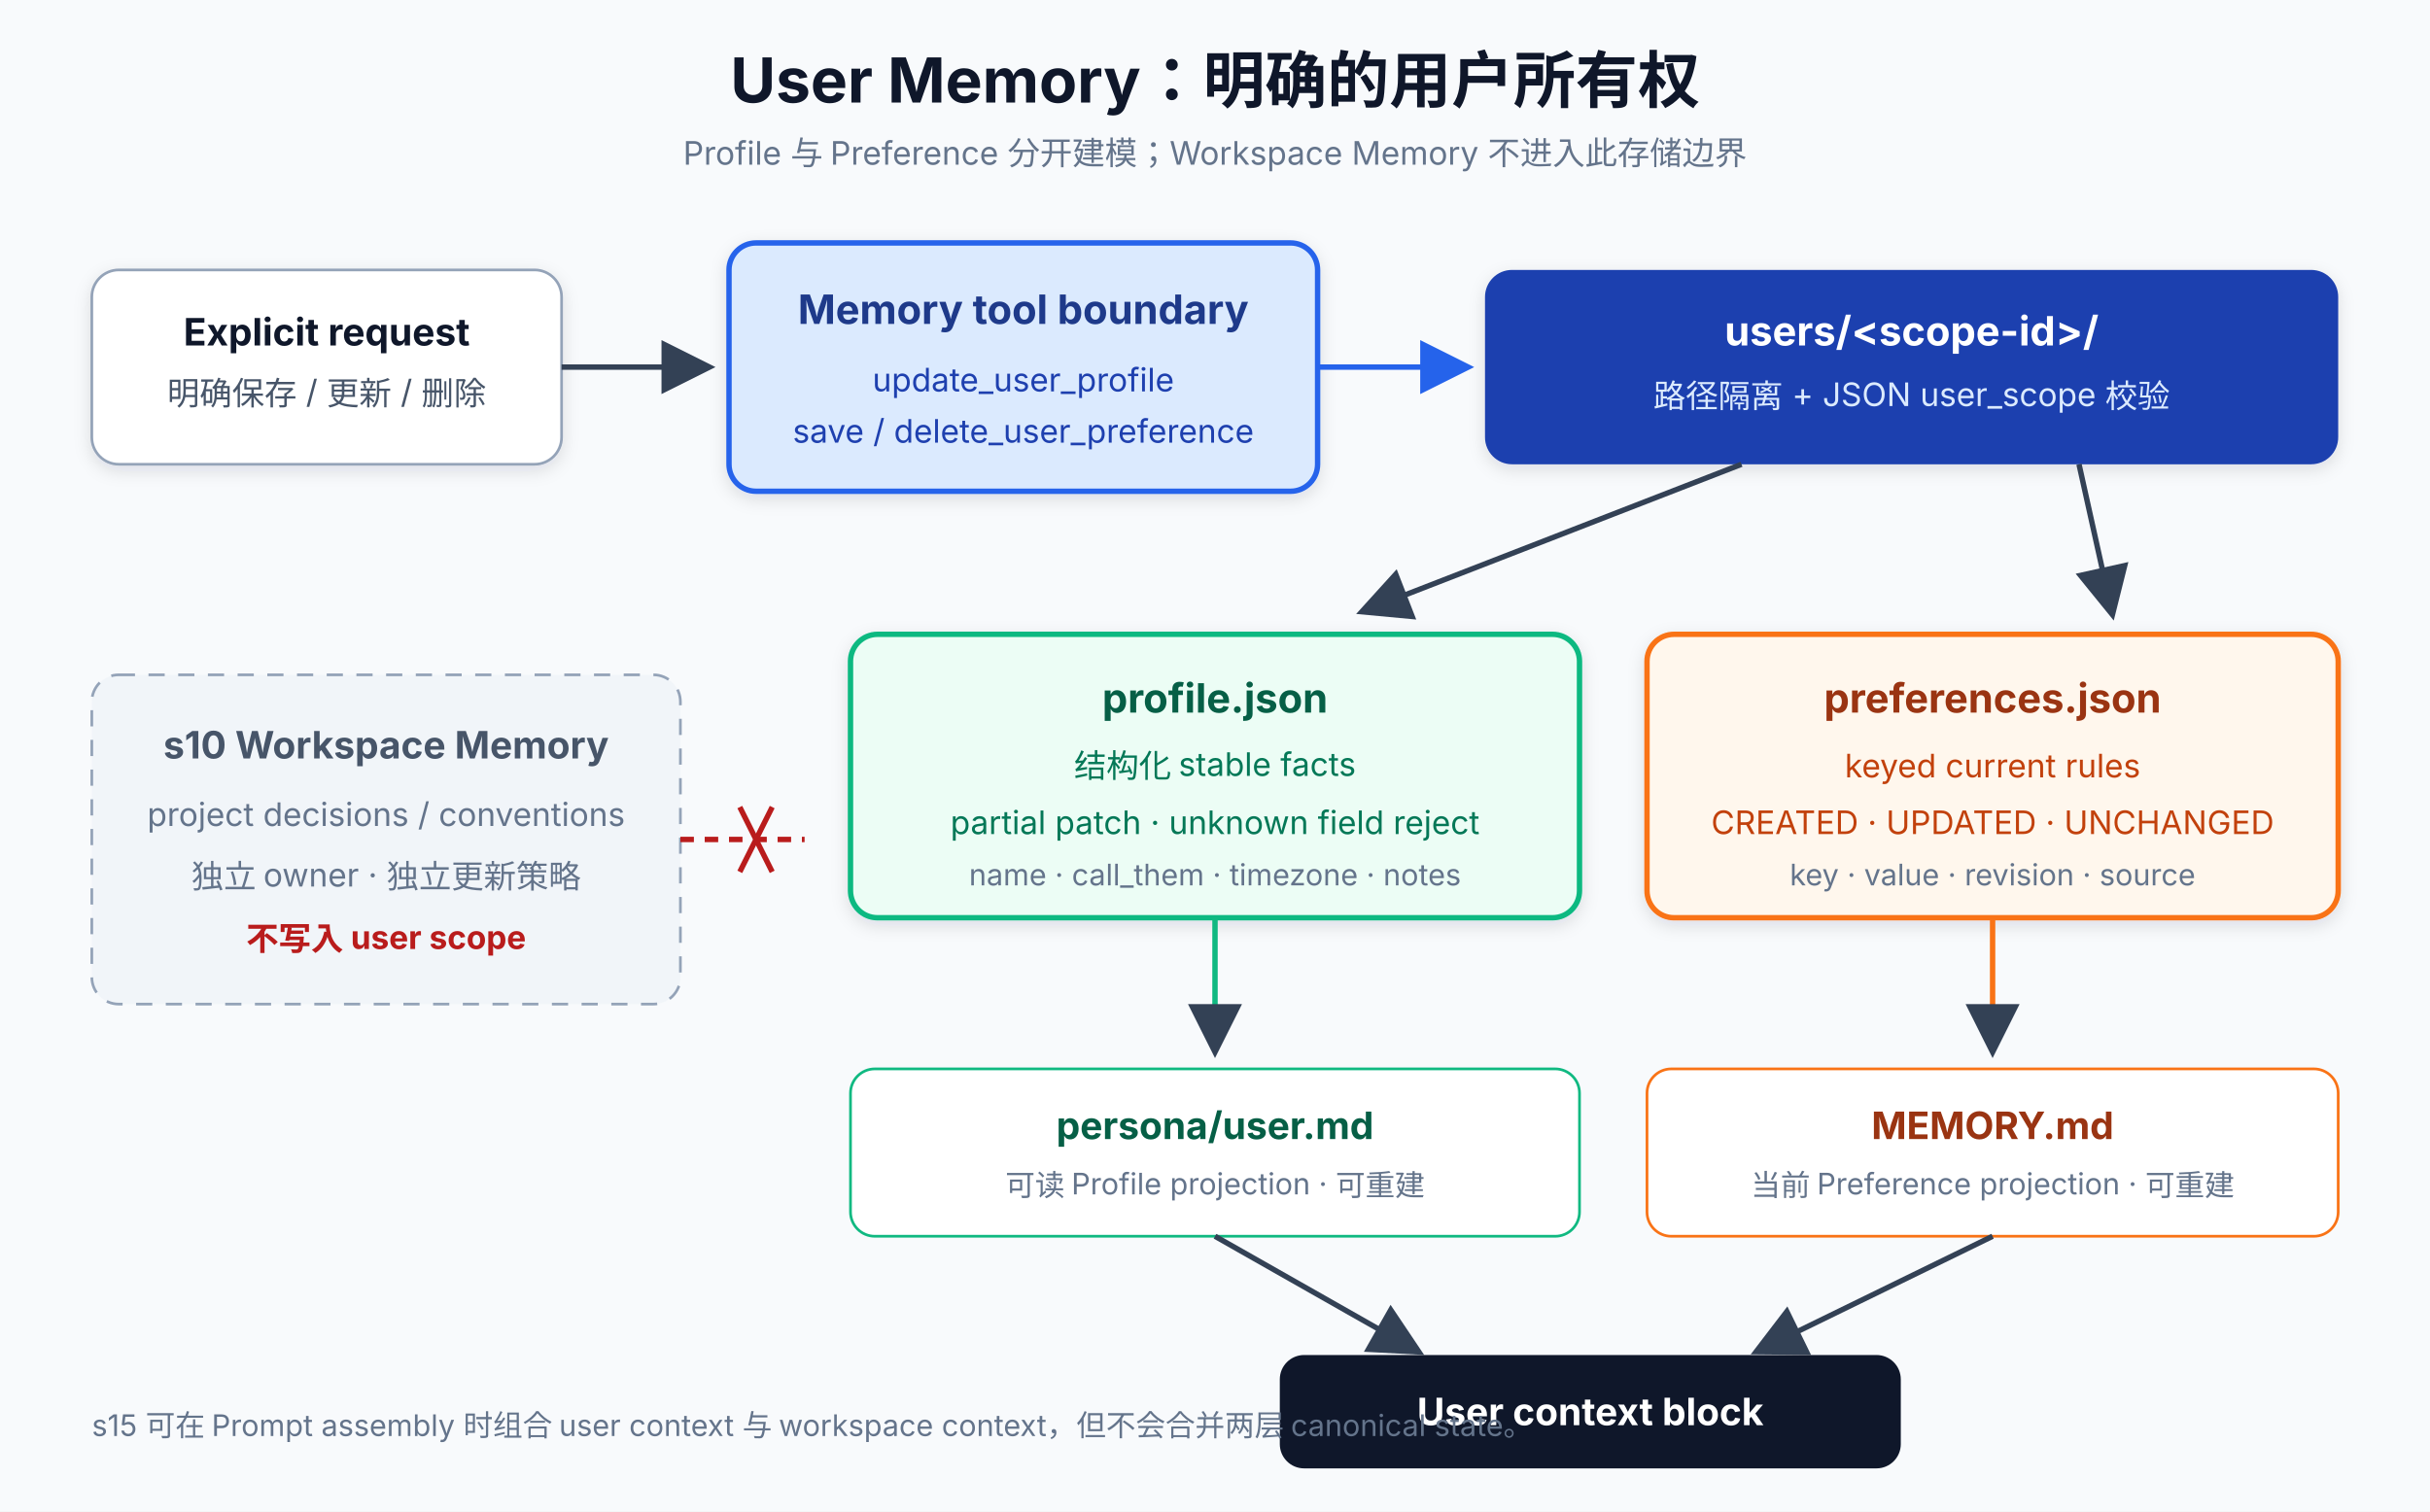
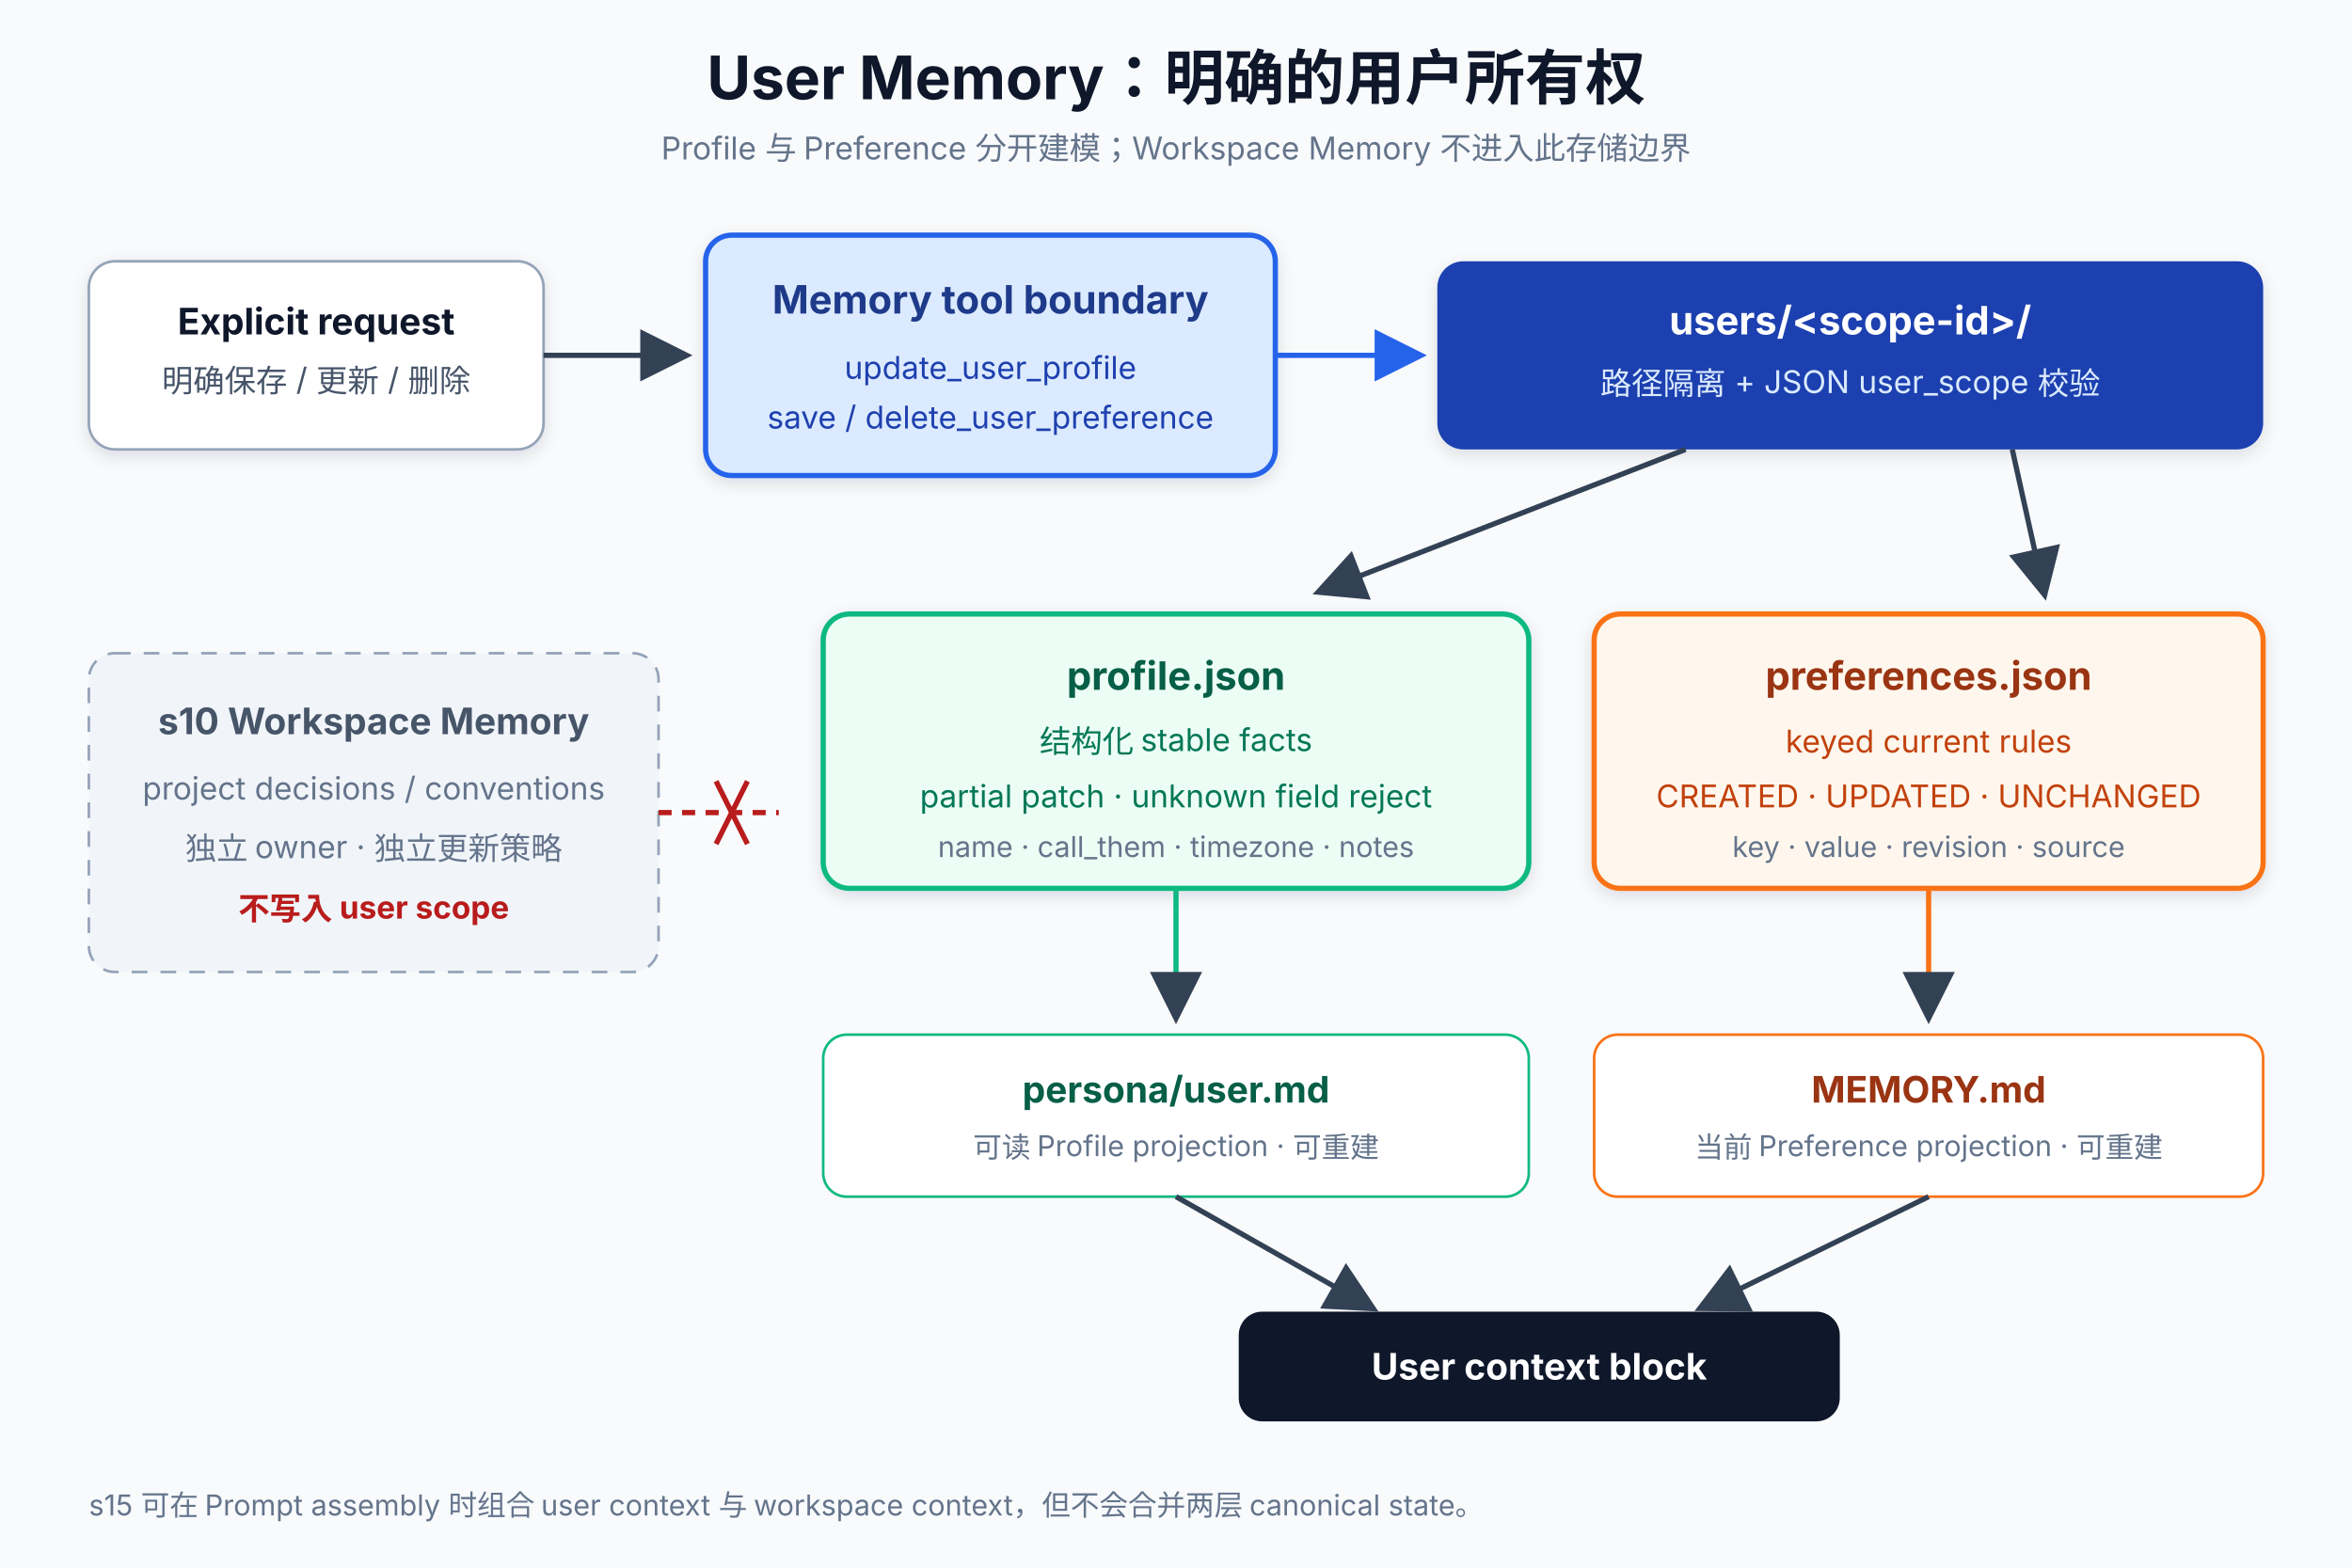
- <svg xmlns="http://www.w3.org/2000/svg" viewBox="0 0 900 560" font-family="-apple-system, BlinkMacSystemFont, 'Segoe UI', sans-serif">
+ <svg xmlns="http://www.w3.org/2000/svg" viewBox="0 0 900 600" font-family="-apple-system, BlinkMacSystemFont, 'Segoe UI', sans-serif">
  <defs>
    <marker id="arrow" markerWidth="10" markerHeight="10" refX="8" refY="5" orient="auto">
      <path d="M0,0 L10,5 L0,10 z" fill="#334155" />
    </marker>
    <marker id="arrowBlue" markerWidth="10" markerHeight="10" refX="8" refY="5" orient="auto">
      <path d="M0,0 L10,5 L0,10 z" fill="#2563eb" />
    </marker>
    <filter id="shadow" x="-10%" y="-10%" width="120%" height="130%">
      <feDropShadow dx="0" dy="2" stdDeviation="3" flood-color="#0f172a" flood-opacity="0.12" />
    </filter>
  </defs>
-   <rect width="900" height="560" fill="#f8fafc" />
+   <rect width="900" height="600" fill="#f8fafc" />
  <text x="450" y="38" text-anchor="middle" font-size="23" font-weight="700" fill="#0f172a">User Memory：明确的用户所有权</text>
  <text x="450" y="61" text-anchor="middle" font-size="12" fill="#64748b">Profile 与 Preference 分开建模；Workspace Memory 不进入此存储边界</text>
  <rect x="34" y="100" width="174" height="72" rx="10" fill="#ffffff" stroke="#94a3b8" filter="url(#shadow)" />
  <text x="121" y="128" text-anchor="middle" font-size="14" font-weight="700" fill="#0f172a">Explicit request</text>
  <text x="121" y="150" text-anchor="middle" font-size="12" fill="#475569">明确保存 / 更新 / 删除</text>
  <line x1="208" y1="136" x2="261" y2="136" stroke="#334155" stroke-width="2" marker-end="url(#arrow)" />
  <rect x="270" y="90" width="218" height="92" rx="10" fill="#dbeafe" stroke="#2563eb" stroke-width="2" filter="url(#shadow)" />
  <text x="379" y="120" text-anchor="middle" font-size="15" font-weight="700" fill="#1e3a8a">Memory tool boundary</text>
  <text x="379" y="145" text-anchor="middle" font-size="12" fill="#1e40af">update_user_profile</text>
  <text x="379" y="164" text-anchor="middle" font-size="12" fill="#1e40af">save / delete_user_preference</text>
  <line x1="488" y1="136" x2="542" y2="136" stroke="#2563eb" stroke-width="2" marker-end="url(#arrowBlue)" />
  <rect x="550" y="100" width="316" height="72" rx="10" fill="#1e40af" filter="url(#shadow)" />
  <text x="708" y="128" text-anchor="middle" font-size="15" font-weight="700" fill="#ffffff">users/&lt;scope-id&gt;/</text>
  <text x="708" y="151" text-anchor="middle" font-size="12" fill="#dbeafe">路径隔离 + JSON user_scope 校验</text>
  <line x1="645" y1="172" x2="506" y2="226" stroke="#334155" stroke-width="2" marker-end="url(#arrow)" />
  <line x1="770" y1="172" x2="782" y2="226" stroke="#334155" stroke-width="2" marker-end="url(#arrow)" />
  <rect x="315" y="235" width="270" height="105" rx="10" fill="#ecfdf5" stroke="#10b981" stroke-width="2" filter="url(#shadow)" />
  <text x="450" y="264" text-anchor="middle" font-size="15" font-weight="700" fill="#065f46">profile.json</text>
  <text x="450" y="288" text-anchor="middle" font-size="12" fill="#047857">结构化 stable facts</text>
  <text x="450" y="309" text-anchor="middle" font-size="12" fill="#047857">partial patch · unknown field reject</text>
  <text x="450" y="328" text-anchor="middle" font-size="11" fill="#64748b">name · call_them · timezone · notes</text>
  <rect x="610" y="235" width="256" height="105" rx="10" fill="#fff7ed" stroke="#f97316" stroke-width="2" filter="url(#shadow)" />
  <text x="738" y="264" text-anchor="middle" font-size="15" font-weight="700" fill="#9a3412">preferences.json</text>
  <text x="738" y="288" text-anchor="middle" font-size="12" fill="#c2410c">keyed current rules</text>
  <text x="738" y="309" text-anchor="middle" font-size="12" fill="#c2410c">CREATED · UPDATED · UNCHANGED</text>
  <text x="738" y="328" text-anchor="middle" font-size="11" fill="#64748b">key · value · revision · source</text>
  <line x1="450" y1="340" x2="450" y2="388" stroke="#10b981" stroke-width="2" marker-end="url(#arrow)" />
  <line x1="738" y1="340" x2="738" y2="388" stroke="#f97316" stroke-width="2" marker-end="url(#arrow)" />
  <rect x="315" y="396" width="270" height="62" rx="9" fill="#ffffff" stroke="#10b981" />
  <text x="450" y="422" text-anchor="middle" font-size="14" font-weight="700" fill="#065f46">persona/user.md</text>
  <text x="450" y="443" text-anchor="middle" font-size="11" fill="#64748b">可读 Profile projection · 可重建</text>
  <rect x="610" y="396" width="256" height="62" rx="9" fill="#ffffff" stroke="#f97316" />
  <text x="738" y="422" text-anchor="middle" font-size="14" font-weight="700" fill="#9a3412">MEMORY.md</text>
  <text x="738" y="443" text-anchor="middle" font-size="11" fill="#64748b">当前 Preference projection · 可重建</text>
  <line x1="450" y1="458" x2="524" y2="500" stroke="#334155" stroke-width="2" marker-end="url(#arrow)" />
  <line x1="738" y1="458" x2="652" y2="500" stroke="#334155" stroke-width="2" marker-end="url(#arrow)" />
  <rect x="474" y="502" width="230" height="42" rx="9" fill="#0f172a" />
  <text x="589" y="528" text-anchor="middle" font-size="14" font-weight="700" fill="#ffffff">User context block</text>
  <rect x="34" y="250" width="218" height="122" rx="10" fill="#f1f5f9" stroke="#94a3b8" stroke-dasharray="6 5" />
  <text x="143" y="281" text-anchor="middle" font-size="14" font-weight="700" fill="#475569">s10 Workspace Memory</text>
  <text x="143" y="306" text-anchor="middle" font-size="12" fill="#64748b">project decisions / conventions</text>
  <text x="143" y="329" text-anchor="middle" font-size="12" fill="#64748b">独立 owner · 独立更新策略</text>
  <text x="143" y="352" text-anchor="middle" font-size="12" font-weight="700" fill="#b91c1c">不写入 user scope</text>
  <line x1="252" y1="311" x2="298" y2="311" stroke="#b91c1c" stroke-width="2" stroke-dasharray="5 4" />
  <line x1="274" y1="299" x2="286" y2="323" stroke="#b91c1c" stroke-width="2" />
  <line x1="286" y1="299" x2="274" y2="323" stroke="#b91c1c" stroke-width="2" />
-   <text x="34" y="532" font-size="11" fill="#64748b">s15 可在 Prompt assembly 时组合 user context 与 workspace context，但不会合并两层 canonical state。</text>
+   <text x="34" y="580" font-size="11" fill="#64748b">s15 可在 Prompt assembly 时组合 user context 与 workspace context，但不会合并两层 canonical state。</text>
</svg>
